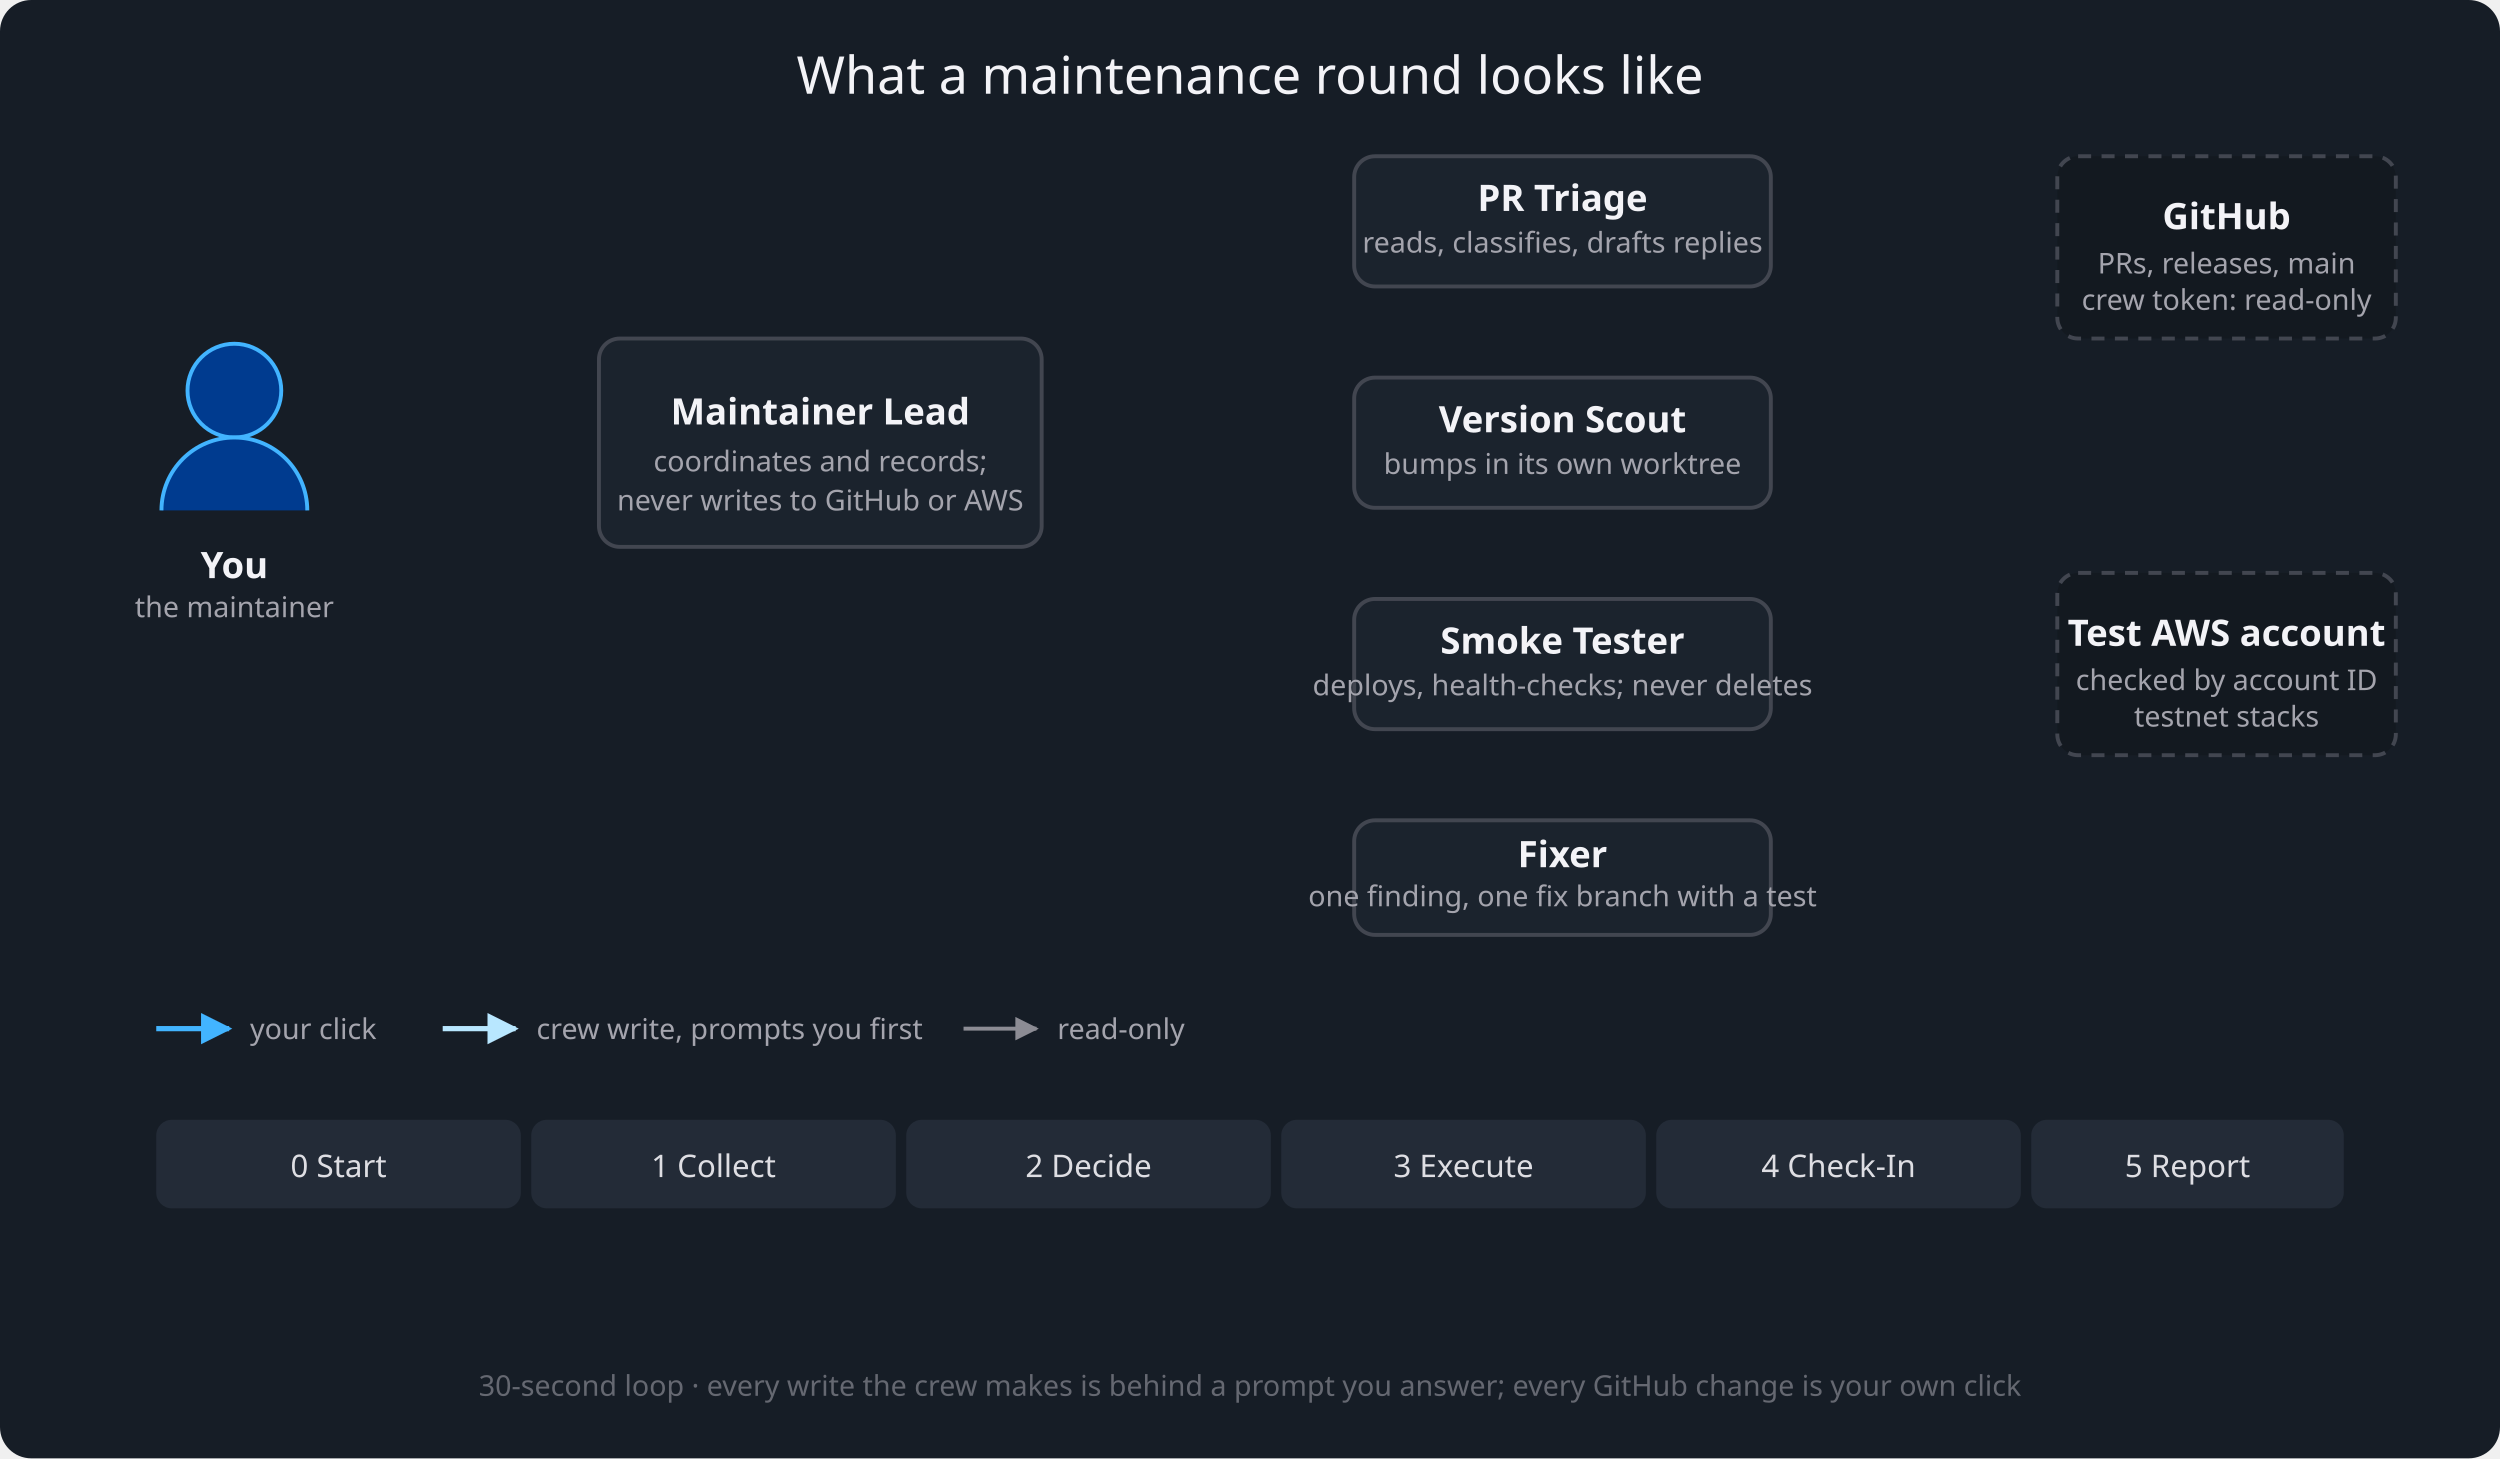
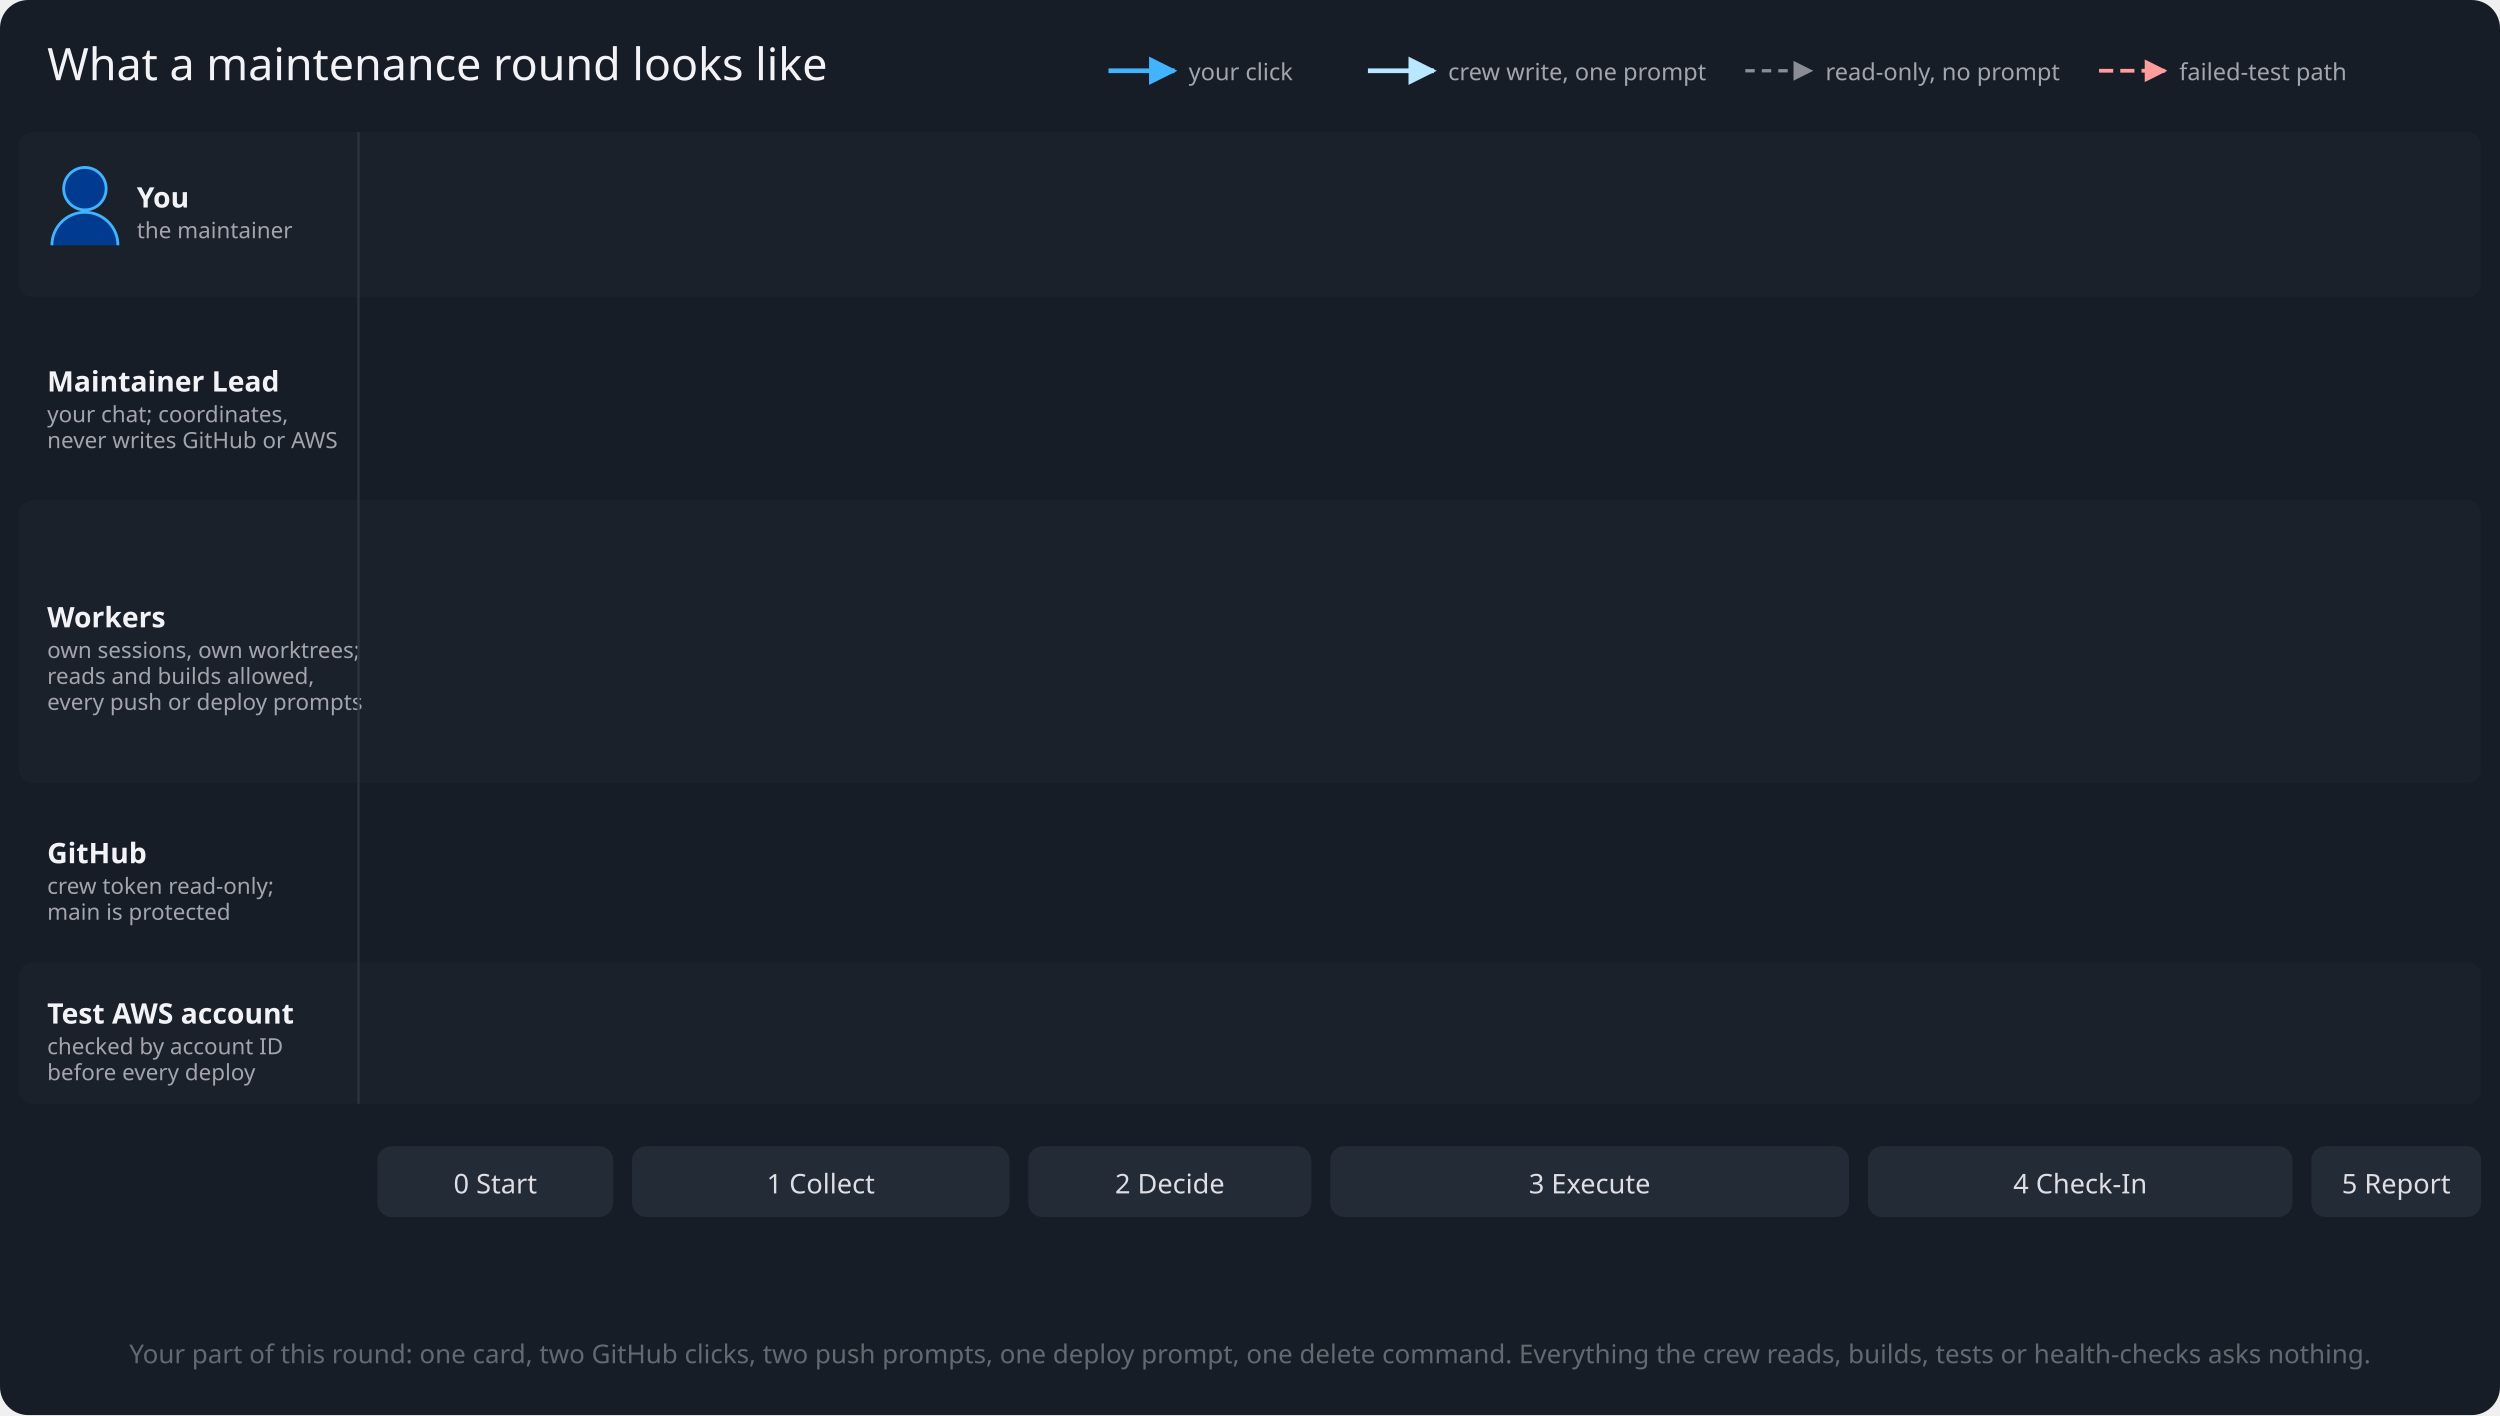
- <svg xmlns="http://www.w3.org/2000/svg" viewBox="0 0 960 560" width="960" height="560" role="img" aria-labelledby="t d">
+ <svg xmlns="http://www.w3.org/2000/svg" viewBox="0 0 1060 600" width="1060" height="600" role="img" aria-labelledby="t d">
  <defs>
    <marker id="aGray" viewBox="0 0 10 10" refX="9" refY="5" markerWidth="6" markerHeight="6" orient="auto-start-reverse">
      <path d="M0 0 L10 5 L0 10 z" fill="#8c8c94" />
    </marker>
    <marker id="aBlue" viewBox="0 0 10 10" refX="9" refY="5" markerWidth="6" markerHeight="6" orient="auto-start-reverse">
      <path d="M0 0 L10 5 L0 10 z" fill="#42b4ff" />
    </marker>
    <marker id="aLight" viewBox="0 0 10 10" refX="9" refY="5" markerWidth="6" markerHeight="6" orient="auto-start-reverse">
      <path d="M0 0 L10 5 L0 10 z" fill="#b8e7ff" />
    </marker>
+     <marker id="aRed" viewBox="0 0 10 10" refX="9" refY="5" markerWidth="6" markerHeight="6" orient="auto-start-reverse">
+       <path d="M0 0 L10 5 L0 10 z" fill="#ff9d9d" />
+     </marker>
    <style>
      text { font-family: -apple-system, BlinkMacSystemFont, "Segoe UI", "Noto Sans", Helvetica, Arial, sans-serif; }
      .mono { font-family: ui-monospace, SFMono-Regular, Menlo, Consolas, monospace; }
-       .box { fill: #1b232d; stroke: #424650; stroke-width: 1.5; }
-       .ext { fill: #131920; stroke: #424650; stroke-width: 1.5; stroke-dasharray: 5 4; }
-       .title { font-size: 14px; font-weight: 600; fill: #f3f3f7; }
-       .sub { font-size: 11px; fill: #a4a4ad; }
-       .tag { font-size: 11px; fill: #ccccd1; }
-       .you { font-size: 11px; font-weight: 600; fill: #75cfff; }
-       .caption { font-size: 15px; fill: #f3f3f7; text-anchor: middle; }
-       .phase { font-size: 12px; fill: #dedee3; text-anchor: middle; }
-       .flow { stroke: #8c8c94; stroke-width: 1.5; fill: none; marker-end: url(#aGray); }
+       .lane { fill: #1a212b; }
+       .laneAlt { fill: #161d26; }
+       .laneName { font-size: 12px; font-weight: 600; fill: #f3f3f7; }
+       .laneSub { font-size: 9.5px; fill: #a4a4ad; }
+       .box { fill: #1b232d; stroke: #424650; stroke-width: 1.3; }
+       .ext { fill: #131920; stroke: #424650; stroke-width: 1.3; stroke-dasharray: 5 4; }
+       .h { font-size: 10.5px; font-weight: 600; fill: #f3f3f7; text-anchor: middle; }
+       .s { font-size: 8.8px; fill: #a4a4ad; text-anchor: middle; }
+       .tag { font-size: 9.5px; fill: #ccccd1; }
+       .flow { stroke: #8c8c94; stroke-width: 1.4; fill: none; marker-end: url(#aGray); }
+       .flowRead { stroke: #8c8c94; stroke-width: 1.4; fill: none; stroke-dasharray: 4 3; marker-end: url(#aGray); }
      .flowYou { stroke: #42b4ff; stroke-width: 2; fill: none; marker-end: url(#aBlue); }
      .flowWrite { stroke: #b8e7ff; stroke-width: 2; fill: none; marker-end: url(#aLight); }
-       .prompt { font-size: 11px; font-weight: 600; fill: #f0fbff; }
+       .flowFail { stroke: #ff9d9d; stroke-width: 1.6; fill: none; stroke-dasharray: 6 3; marker-end: url(#aRed); }
+       .you { fill: #003b8f; stroke: #42b4ff; stroke-width: 1.2; }
+       .youText { font-size: 9px; font-weight: 600; fill: #d1f1ff; text-anchor: middle; }
+       .prompt { fill: #004a9e; stroke: #75cfff; stroke-width: 1.2; }
+       .promptText { font-size: 9px; font-weight: 600; fill: #f0fbff; text-anchor: middle; }
+       .quiet { fill: #131920; stroke: #424650; stroke-width: 1.2; }
+       .quietText { font-size: 8.8px; fill: #a4a4ad; text-anchor: middle; }
+       .phase { font-size: 11.5px; fill: #dedee3; text-anchor: middle; }
+       .caption { font-size: 14px; fill: #f3f3f7; text-anchor: middle; }
    </style>
  </defs>
  <rect width="0" height="0" fill="none">
    <animate id="loop" attributeName="width" from="0" to="0" dur="30s" repeatCount="indefinite" />
  </rect>
-   <rect width="960" height="560" rx="12" fill="#161d26" />
-   <text x="480" y="36" text-anchor="middle" font-size="20" fill="#f3f3f7">What a maintenance round looks like</text>
-   <g id="you">
-     <circle cx="90" cy="150" r="18" fill="#003b8f" stroke="#42b4ff" stroke-width="1.5" />
-     <path d="M62 196 a28 28 0 0 1 56 0" fill="#003b8f" stroke="#42b4ff" stroke-width="1.5" />
-     <text x="90" y="222" text-anchor="middle" class="title">You</text>
-     <text x="90" y="237" text-anchor="middle" class="sub">the maintainer</text>
-   </g>
-   <g id="lead">
-     <rect x="230" y="130" width="170" height="80" rx="8" class="box">
-       <animate attributeName="stroke" values="#424650;#42b4ff;#42b4ff;#424650" keyTimes="0;0.04;0.96;1" begin="loop.begin+0.5s" dur="29s" />
-     </rect>
-     <text x="315" y="163" text-anchor="middle" class="title">Maintainer Lead</text>
-     <text x="315" y="181" text-anchor="middle" class="sub">coordinates and records;</text>
-     <text x="315" y="196" text-anchor="middle" class="sub">never writes to GitHub or AWS</text>
-   </g>
-   <g id="workers">
-     <rect x="520" y="60" width="160" height="50" rx="8" class="box">
-       <animate attributeName="stroke" values="#424650;#b8e7ff;#b8e7ff;#424650" keyTimes="0;0.05;0.95;1" begin="loop.begin+3.5s" dur="5.5s" />
-     </rect>
-     <text x="600" y="81" text-anchor="middle" class="title">PR Triage</text>
-     <text x="600" y="97" text-anchor="middle" class="sub">reads, classifies, drafts replies</text>
-     <rect x="520" y="145" width="160" height="50" rx="8" class="box">
-       <animate attributeName="stroke" values="#424650;#b8e7ff;#b8e7ff;#424650" keyTimes="0;0.05;0.95;1" begin="loop.begin+3.5s" dur="5.5s" />
-       <animate attributeName="stroke" values="#424650;#b8e7ff;#b8e7ff;#424650" keyTimes="0;0.05;0.95;1" begin="loop.begin+16.3s" dur="3s" />
-     </rect>
-     <text x="600" y="166" text-anchor="middle" class="title">Version Scout</text>
-     <text x="600" y="182" text-anchor="middle" class="sub">bumps in its own worktree</text>
-     <rect x="520" y="230" width="160" height="50" rx="8" class="box">
-       <animate attributeName="stroke" values="#424650;#b8e7ff;#b8e7ff;#424650" keyTimes="0;0.05;0.95;1" begin="loop.begin+19.3s" dur="2.7s" />
-       <animate attributeName="stroke" values="#424650;#b8e7ff;#b8e7ff;#424650" keyTimes="0;0.05;0.95;1" begin="loop.begin+23.4s" dur="2.4s" />
-     </rect>
-     <text x="600" y="251" text-anchor="middle" class="title">Smoke Tester</text>
-     <text x="600" y="267" text-anchor="middle" class="sub">deploys, health-checks; never deletes</text>
-     <rect x="520" y="315" width="160" height="44" rx="8" class="box">
-       <animate attributeName="stroke" values="#424650;#b8e7ff;#b8e7ff;#424650" keyTimes="0;0.05;0.95;1" begin="loop.begin+17.4s" dur="1.8s" />
-     </rect>
-     <text x="600" y="333" text-anchor="middle" class="title" font-size="12">Fixer</text>
-     <text x="600" y="348" text-anchor="middle" class="sub">one finding, one fix branch with a test</text>
-     <g opacity="0">
-       <animate attributeName="opacity" values="0;1;1;0" keyTimes="0;0.08;0.92;1" begin="loop.begin+22s" dur="4.6s" />
-       <rect x="230" y="222" width="170" height="20" rx="10" class="box" stroke-dasharray="4 3" />
-       <circle cx="246" cy="232" r="6" fill="none" stroke="#a4a4ad" stroke-width="1.3" />
-       <path d="M246 228 v4 h3" fill="none" stroke="#a4a4ad" stroke-width="1.3" />
-       <text x="322" y="236" text-anchor="middle" class="sub" font-size="10.5">nudge cron: "Check-In due" (+10 min, then 15)</text>
+   <rect width="1060" height="600" rx="12" fill="#161d26" />
+   <text x="20" y="34" font-size="19" fill="#f3f3f7">What a maintenance round looks like</text>
+   <g font-size="10" fill="#a4a4ad">
+     <line x1="470" y1="30" x2="498" y2="30" class="flowYou" />
+     <text x="504" y="34">your click</text>
+     <line x1="580" y1="30" x2="608" y2="30" class="flowWrite" />
+     <text x="614" y="34">crew write, one prompt</text>
+     <line x1="740" y1="30" x2="768" y2="30" class="flowRead" />
+     <text x="774" y="34">read-only, no prompt</text>
+     <line x1="890" y1="30" x2="918" y2="30" class="flowFail" />
+     <text x="924" y="34">failed-test path</text>
+   </g>
+   <rect x="8" y="56" width="1044" height="70" rx="6" class="lane" />
+   <rect x="8" y="134" width="1044" height="70" rx="6" class="laneAlt" />
+   <rect x="8" y="212" width="1044" height="120" rx="6" class="lane" />
+   <rect x="8" y="340" width="1044" height="60" rx="6" class="laneAlt" />
+   <rect x="8" y="408" width="1044" height="60" rx="6" class="lane" />
+   <g>
+     <circle cx="36" cy="80" r="9" fill="#003b8f" stroke="#42b4ff" stroke-width="1.2" />
+     <path d="M22 104 a14 14 0 0 1 28 0" fill="#003b8f" stroke="#42b4ff" stroke-width="1.2" />
+     <text x="58" y="88" class="laneName">You</text>
+     <text x="58" y="101" class="laneSub">the maintainer</text>
+     <text x="20" y="166" class="laneName">Maintainer Lead</text>
+     <text x="20" y="179" class="laneSub">your chat; coordinates,</text>
+     <text x="20" y="190" class="laneSub">never writes GitHub or AWS</text>
+     <text x="20" y="266" class="laneName">Workers</text>
+     <text x="20" y="279" class="laneSub">own sessions, own worktrees;</text>
+     <text x="20" y="290" class="laneSub">reads and builds allowed,</text>
+     <text x="20" y="301" class="laneSub">every push or deploy prompts</text>
+     <text x="20" y="366" class="laneName">GitHub</text>
+     <text x="20" y="379" class="laneSub">crew token read-only;</text>
+     <text x="20" y="390" class="laneSub">main is protected</text>
+     <text x="20" y="434" class="laneName">Test AWS account</text>
+     <text x="20" y="447" class="laneSub">checked by account ID</text>
+     <text x="20" y="458" class="laneSub">before every deploy</text>
+   </g>
+   <line x1="152" y1="56" x2="152" y2="468" stroke="#2b333e" />
+   <g opacity="0">
+     <animate attributeName="opacity" values="0;1;1;0" keyTimes="0;0.02;0.99;1" begin="loop.begin+0.3s" dur="29.5s" />
+     <rect x="160" y="79" width="100" height="24" rx="12" class="you" />
+     <text x="210" y="95" class="youText mono">@maintenance-round</text>
+     <path d="M210 103 L210 148" class="flowYou" />
+     <rect x="160" y="150" width="100" height="44" rx="6" class="box" />
+     <text x="210" y="165" class="h">Preflight</text>
+     <text x="210" y="178" class="s">mode = Normal, base SHA,</text>
+     <text x="210" y="189" class="s">previous Round Reports</text>
+   </g>
+   <g opacity="0">
+     <animate attributeName="opacity" values="0;1;1;0" keyTimes="0;0.02;0.99;1" begin="loop.begin+2.5s" dur="27.3s" />
+     <rect x="272" y="150" width="152" height="44" rx="6" class="box" />
+     <text x="348" y="165" class="h">Dispatch two readers</text>
+     <text x="348" y="178" class="s">findings and risk ratings</text>
+     <text x="348" y="189" class="s">come back to this chat</text>
+     <path d="M306 194 L306 224" class="flow" />
+     <path d="M390 194 L390 224" class="flow" />
+     <rect x="268" y="226" width="76" height="52" rx="6" class="box" />
+     <text x="306" y="243" class="h">PR Triage</text>
+     <text x="306" y="256" class="s">classifies PRs,</text>
+     <text x="306" y="267" class="s">catalog issues</text>
+     <rect x="352" y="226" width="76" height="52" rx="6" class="box" />
+     <text x="390" y="243" class="h">Version Scout</text>
+     <text x="390" y="256" class="s">releases, risk:</text>
+     <text x="390" y="267" class="s">Low / Medium / High</text>
+     <path d="M306 278 L306 344" class="flowRead" />
+     <path d="M390 278 L390 344" class="flowRead" />
+     <rect x="270" y="346" width="156" height="44" rx="6" class="ext" />
+     <text x="348" y="363" class="h">open PRs, check runs,</text>
+     <text x="348" y="378" class="s">submission issues, upstream releases</text>
+     <rect x="300" y="80" width="96" height="22" rx="11" class="quiet" />
+     <text x="348" y="95" class="quietText">nothing to approve</text>
+   </g>
+   <circle r="4" fill="#8c8c94" opacity="0">
+     <animate attributeName="opacity" values="0;1;1;0" keyTimes="0;0.1;0.9;1" begin="loop.begin+3.2s" dur="1.1s" repeatCount="3" />
+     <animateMotion path="M306 278 L306 340" begin="loop.begin+3.2s" dur="1.1s" repeatCount="3" />
+   </circle>
+   <circle r="4" fill="#8c8c94" opacity="0">
+     <animate attributeName="opacity" values="0;1;1;0" keyTimes="0;0.1;0.9;1" begin="loop.begin+3.5s" dur="1.1s" repeatCount="3" />
+     <animateMotion path="M390 278 L390 340" begin="loop.begin+3.5s" dur="1.1s" repeatCount="3" />
+   </circle>
+   <g opacity="0">
+     <animate attributeName="opacity" values="0;1;1;0" keyTimes="0;0.02;0.99;1" begin="loop.begin+8s" dur="21.8s" />
+     <rect x="440" y="60" width="116" height="64" rx="5" fill="#1b232d" stroke="#42b4ff" stroke-width="1.3" />
+     <path d="M440 65 a5 5 0 0 1 5 -5 h106 a5 5 0 0 1 5 5 v9 h-116 z" fill="#006ce0" />
+     <text x="446" y="71" font-size="8.5" font-weight="600" fill="#ffffff">Decision Table</text>
+     <g font-size="8.3" fill="#f3f3f7">
+       <text x="458" y="86">#374 Dependabot, green</text>
+       <text x="458" y="97">geth + lighthouse, Low</text>
+       <text x="458" y="108">reth 2.6.0, High + smoke</text>
+       <text x="458" y="119">node.sh CR bug, Fix</text>
    </g>
-   </g>
-   <g id="external">
-     <rect x="790" y="60" width="130" height="70" rx="8" class="ext" />
-     <text x="855" y="88" text-anchor="middle" class="title">GitHub</text>
-     <text x="855" y="105" text-anchor="middle" class="sub">PRs, releases, main</text>
-     <text x="855" y="119" text-anchor="middle" class="sub">crew token: read-only</text>
-     <rect x="790" y="220" width="130" height="70" rx="8" class="ext" />
-     <text x="855" y="248" text-anchor="middle" class="title">Test AWS account</text>
-     <text x="855" y="265" text-anchor="middle" class="sub">checked by account ID</text>
-     <text x="855" y="279" text-anchor="middle" class="sub">testnet stacks</text>
-   </g>
-   <g font-size="11" fill="#a4a4ad">
-     <line x1="60" y1="395" x2="88" y2="395" class="flowYou" />
-     <text x="96" y="399">your click</text>
-     <line x1="170" y1="395" x2="198" y2="395" class="flowWrite" />
-     <text x="206" y="399">crew write, prompts you first</text>
-     <line x1="370" y1="395" x2="398" y2="395" class="flow" />
-     <text x="406" y="399">read-only</text>
-   </g>
-   <g opacity="0">
-     <animate attributeName="opacity" values="0;1;1;0" keyTimes="0;0.15;0.85;1" begin="loop.begin+0.3s" dur="2.9s" />
-     <rect x="110" y="128" width="116" height="24" rx="12" fill="#003b8f" stroke="#42b4ff" />
-     <text x="168" y="144" text-anchor="middle" class="mono" font-size="11" fill="#d1f1ff">@maintenance-round</text>
-     <path d="M118 172 L226 172" class="flowYou" />
-   </g>
-   <g opacity="0">
-     <animate attributeName="opacity" values="0;1;1;0" keyTimes="0;0.1;0.9;1" begin="loop.begin+3.3s" dur="5.5s" />
-     <path d="M402 150 C 460 150, 470 85, 516 85" class="flow" />
-     <path d="M402 170 L516 170" class="flow" />
-     <text x="446" y="118" class="tag">dispatch</text>
-   </g>
-   <g opacity="0">
-     <animate attributeName="opacity" values="0;1;1;0" keyTimes="0;0.1;0.9;1" begin="loop.begin+4.5s" dur="3.5s" />
-     <path d="M684 85 L786 93" class="flow" stroke-dasharray="5 4" />
-     <path d="M684 170 C 730 170, 740 110, 786 102" class="flow" stroke-dasharray="5 4" />
-     <text x="700" y="140" class="tag">open PRs, check runs</text>
-     <text x="700" y="155" class="tag">upstream releases</text>
-   </g>
-   <circle r="4.5" fill="#b8e7ff" opacity="0">
-     <animate attributeName="opacity" values="0;1;1;0" keyTimes="0;0.1;0.9;1" begin="loop.begin+3.5s" dur="1.2s" />
-     <animateMotion path="M402 150 C 460 150, 470 85, 516 85" begin="loop.begin+3.5s" dur="1.2s" />
+     <rect x="446" y="80" width="8" height="8" rx="1.5" fill="#131920" stroke="#8c8c94" />
+     <rect x="446" y="91" width="8" height="8" rx="1.5" fill="#131920" stroke="#8c8c94" />
+     <rect x="446" y="102" width="8" height="8" rx="1.5" fill="#131920" stroke="#8c8c94" />
+     <rect x="446" y="113" width="8" height="8" rx="1.5" fill="#131920" stroke="#8c8c94" />
+     <path d="M498 124 L498 148" class="flowYou" />
+     <rect x="440" y="150" width="116" height="44" rx="6" class="box" />
+     <text x="498" y="165" class="h">Gate A answered</text>
+     <text x="498" y="178" class="s">tick = approve, unticked = rejected</text>
+     <text x="498" y="189" class="s">Round Report started</text>
+   </g>
+   <g fill="none" stroke="#42b4ff" stroke-width="1.8" stroke-linecap="round" stroke-linejoin="round">
+     <path d="M447 84 l2.5 2.5 l4 -5" opacity="0">
+       <animate attributeName="opacity" values="0;1;1;0" keyTimes="0;0.05;0.99;1" begin="loop.begin+10s" dur="19.8s" />
+     </path>
+     <path d="M447 95 l2.5 2.5 l4 -5" opacity="0">
+       <animate attributeName="opacity" values="0;1;1;0" keyTimes="0;0.05;0.99;1" begin="loop.begin+10.6s" dur="19.2s" />
+     </path>
+     <path d="M447 106 l2.5 2.5 l4 -5" opacity="0">
+       <animate attributeName="opacity" values="0;1;1;0" keyTimes="0;0.05;0.99;1" begin="loop.begin+11.2s" dur="18.6s" />
+     </path>
+     <path d="M447 117 l2.5 2.5 l4 -5" opacity="0">
+       <animate attributeName="opacity" values="0;1;1;0" keyTimes="0;0.05;0.99;1" begin="loop.begin+11.8s" dur="18s" />
+     </path>
+   </g>
+   <g opacity="0">
+     <animate attributeName="opacity" values="0;1;1;0" keyTimes="0;0.02;0.99;1" begin="loop.begin+13s" dur="16.8s" />
+     <rect x="562" y="79" width="54" height="24" rx="12" class="you" />
+     <text x="589" y="94" class="youText">merge #374</text>
+     <path d="M589 103 L589 344" class="flowYou" />
+     <rect x="562" y="346" width="54" height="44" rx="6" class="ext" />
+     <text x="589" y="363" class="h">main</text>
+     <text x="589" y="378" class="s">protected</text>
+   </g>
+   <g opacity="0">
+     <animate attributeName="opacity" values="0;1;1;0" keyTimes="0;0.02;0.99;1" begin="loop.begin+14.3s" dur="15.5s" />
+     <rect x="620" y="152" width="80" height="36" rx="6" class="box" />
+     <text x="660" y="166" class="h" font-size="9.5">Gate C</text>
+     <text x="660" y="177" class="s">stack, network,</text>
+     <text x="660" y="186" class="s">instance, cost, deadline</text>
+     <path d="M660 188 L660 214" class="flow" />
+     <rect x="620" y="216" width="80" height="52" rx="6" class="box" />
+     <text x="660" y="231" class="h">Smoke Tester</text>
+     <text x="660" y="243" class="s">deploys from</text>
+     <text x="660" y="253" class="s mono">origin/main</text>
+     <text x="660" y="263" class="s">account checked first</text>
+   </g>
+   <g opacity="0">
+     <animate attributeName="opacity" values="0;1;1;0" keyTimes="0;0.02;0.99;1" begin="loop.begin+15.3s" dur="14.5s" />
+     <path d="M660 268 L660 412" class="flowWrite" />
+     <text x="665" y="335" class="tag mono" font-size="9">cdk deploy</text>
+     <rect x="620" y="79" width="80" height="20" rx="10" class="prompt" />
+     <text x="660" y="93" class="promptText">Allow deploy? ✓</text>
+     <rect x="620" y="414" width="352" height="48" rx="6" class="ext" />
+     <text x="796" y="431" class="h">testnet stack, tagged bnr:crew-round</text>
+     <text x="796" y="446" class="s">cost cap: the deadline you approved</text>
+   </g>
+   <g opacity="0">
+     <animate attributeName="opacity" values="0;1;1;0" keyTimes="0;0.02;0.99;1" begin="loop.begin+16.5s" dur="13.3s" />
+     <rect x="704" y="152" width="82" height="36" rx="6" class="box" stroke-dasharray="3 3" />
+     <text x="745" y="165" class="s" fill="#dedee3">Gate B only for High</text>
+     <text x="745" y="175" class="s">bumps and code fixes;</text>
+     <text x="745" y="185" class="s">the rest push on your tick</text>
+     <rect x="704" y="216" width="82" height="52" rx="6" class="box" />
+     <text x="745" y="231" class="h">Version Scout</text>
+     <text x="745" y="243" class="s">Low bumps of one</text>
+     <text x="745" y="253" class="s">blueprint, one branch</text>
+     <text x="745" y="263" class="s">build · test · synth</text>
+     <rect x="700" y="346" width="90" height="44" rx="6" class="ext" />
+     <text x="745" y="363" class="h">bump, fix branches</text>
+     <text x="745" y="378" class="s">you open the PRs</text>
+   </g>
+   <g opacity="0">
+     <animate attributeName="opacity" values="0;1;1;0" keyTimes="0;0.02;0.99;1" begin="loop.begin+17.5s" dur="12.3s" />
+     <path d="M783 268 L783 344" class="flowWrite" />
+     <text x="786" y="302" class="tag mono" font-size="9">push</text>
+     <rect x="704" y="62" width="82" height="20" rx="10" class="prompt" />
+     <text x="745" y="76" class="promptText">Allow push? ✓</text>
+   </g>
+   <g opacity="0">
+     <animate attributeName="opacity" values="0;1;1;0" keyTimes="0;0.02;0.99;1" begin="loop.begin+18.3s" dur="11.5s" />
+     <rect x="704" y="88" width="82" height="20" rx="10" class="you" />
+     <text x="745" y="102" class="youText">open the PRs</text>
+   </g>
+   <g opacity="0">
+     <animate attributeName="opacity" values="0;1;1;0" keyTimes="0;0.02;0.99;1" begin="loop.begin+19.2s" dur="10.6s" />
+     <rect x="704" y="274" width="74" height="56" rx="6" class="box" />
+     <text x="741" y="288" class="h">Fixer</text>
+     <text x="741" y="300" class="s">one finding; test first,</text>
+     <text x="741" y="310" class="s">smallest fix; also</text>
+     <text x="741" y="320" class="s">after a failed smoke</text>
+   </g>
+   <g opacity="0">
+     <animate attributeName="opacity" values="0;1;1;0" keyTimes="0;0.02;0.99;1" begin="loop.begin+20.2s" dur="9.6s" />
+     <path d="M730 330 L730 344" class="flowWrite" />
+   </g>
+   <g opacity="0">
+     <animate attributeName="opacity" values="0;1;1;0" keyTimes="0;0.02;0.99;1" begin="loop.begin+21.5s" dur="8.3s" />
+     <rect x="794" y="150" width="88" height="44" rx="6" class="box" stroke-dasharray="4 3" />
+     <circle cx="806" cy="166" r="5.5" fill="none" stroke="#a4a4ad" stroke-width="1.2" />
+     <path d="M806 162.5 v3.5 h2.5" fill="none" stroke="#a4a4ad" stroke-width="1.2" />
+     <text x="846" y="170" class="h" font-size="9.5">nudge cron</text>
+     <text x="838" y="181" class="s">+10 min, then every 30:</text>
+     <text x="838" y="190" class="s">"Check-In due"</text>
+     <path d="M838 194 L838 214" class="flow" />
+     <rect x="794" y="216" width="88" height="52" rx="6" class="box" />
+     <text x="838" y="231" class="h">Smoke Tester</text>
+     <text x="838" y="243" class="s">same deploy session</text>
+     <text x="838" y="253" class="s">healthcheck, read-only</text>
+     <text x="838" y="263" class="s">describe, logs, metrics</text>
+     <path d="M812 268 L812 412" class="flowRead" />
+     <rect x="794" y="62" width="88" height="20" rx="10" class="quiet" />
+     <text x="838" y="76" class="quietText">reads: no prompt</text>
+   </g>
+   <circle r="4" fill="#8c8c94" opacity="0">
+     <animate attributeName="opacity" values="0;1;1;0" keyTimes="0;0.1;0.9;1" begin="loop.begin+22.5s" dur="0.9s" repeatCount="3" />
+     <animateMotion path="M812 268 L812 408" begin="loop.begin+22.5s" dur="0.9s" repeatCount="3" />
  </circle>
-   <circle r="4.5" fill="#b8e7ff" opacity="0">
-     <animate attributeName="opacity" values="0;1;1;0" keyTimes="0;0.1;0.9;1" begin="loop.begin+3.5s" dur="1.2s" />
-     <animateMotion path="M402 170 L516 170" begin="loop.begin+3.5s" dur="1.2s" />
-   </circle>
-   <g opacity="0">
-     <animate attributeName="opacity" values="0;1;1;0" keyTimes="0;0.1;0.9;1" begin="loop.begin+7.2s" dur="1.8s" />
-     <text x="428" y="203" class="tag">findings, risk ratings</text>
-   </g>
-   <circle r="4.5" fill="#42b4ff" opacity="0">
-     <animate attributeName="opacity" values="0;1;1;0" keyTimes="0;0.1;0.9;1" begin="loop.begin+7.2s" dur="1.3s" />
-     <animateMotion path="M516 95 C 470 95, 460 190, 402 190" begin="loop.begin+7.2s" dur="1.3s" />
-   </circle>
-   <circle r="4.5" fill="#42b4ff" opacity="0">
-     <animate attributeName="opacity" values="0;1;1;0" keyTimes="0;0.1;0.9;1" begin="loop.begin+7.4s" dur="1.3s" />
-     <animateMotion path="M516 180 L402 190" begin="loop.begin+7.4s" dur="1.3s" />
-   </circle>
-   <g opacity="0">
-     <animate attributeName="opacity" values="0;1;1;0" keyTimes="0;0.08;0.92;1" begin="loop.begin+9s" dur="5.5s" />
-     <rect x="150" y="248" width="356" height="126" rx="8" fill="#1b232d" stroke="#42b4ff" stroke-width="1.5" />
-     <path d="M150 256 a8 8 0 0 1 8 -8 h340 a8 8 0 0 1 8 8 v16 h-356 z" fill="#006ce0" />
-     <text x="162" y="265" font-size="12" font-weight="600" fill="#ffffff">Decision Table</text>
-     <text x="494" y="265" font-size="11" fill="#d1f1ff" text-anchor="end">tick = approve</text>
-     <g font-size="12" fill="#f3f3f7">
-       <text x="186" y="291">#374 Dependabot, checks green</text>
-       <text x="494" y="291" fill="#a4a4ad" font-size="11" text-anchor="end">Merge</text>
-       <text x="186" y="312">geth 1.17.7 → 1.17.8 (patch)</text>
-       <text x="494" y="312" fill="#a4a4ad" font-size="11" text-anchor="end">Push branch</text>
-       <text x="186" y="333">reth 2.5.2 → 2.6.0 (High)</text>
-       <text x="494" y="333" fill="#a4a4ad" font-size="11" text-anchor="end">PR, then smoke</text>
-       <text x="186" y="354">node.sh keeps a trailing CR in config values</text>
-       <text x="494" y="354" fill="#a4a4ad" font-size="11" text-anchor="end">Fix</text>
-     </g>
-     <rect x="162" y="281" width="13" height="13" rx="2" fill="#131920" stroke="#8c8c94" />
-     <rect x="162" y="302" width="13" height="13" rx="2" fill="#131920" stroke="#8c8c94" />
-     <rect x="162" y="323" width="13" height="13" rx="2" fill="#131920" stroke="#8c8c94" />
-     <rect x="162" y="344" width="13" height="13" rx="2" fill="#131920" stroke="#8c8c94" />
-   </g>
-   <g fill="none" stroke="#42b4ff" stroke-width="2.5" stroke-linecap="round" stroke-linejoin="round">
-     <path d="M164 288 l4 4 l6 -8" opacity="0">
-       <animate attributeName="opacity" values="0;1;1;0" keyTimes="0;0.05;0.95;1" begin="loop.begin+11s" dur="3.5s" />
-     </path>
-     <path d="M164 309 l4 4 l6 -8" opacity="0">
-       <animate attributeName="opacity" values="0;1;1;0" keyTimes="0;0.05;0.95;1" begin="loop.begin+11.6s" dur="2.9s" />
-     </path>
-     <path d="M164 330 l4 4 l6 -8" opacity="0">
-       <animate attributeName="opacity" values="0;1;1;0" keyTimes="0;0.05;0.95;1" begin="loop.begin+12.2s" dur="2.3s" />
-     </path>
-     <path d="M164 351 l4 4 l6 -8" opacity="0">
-       <animate attributeName="opacity" values="0;1;1;0" keyTimes="0;0.05;0.95;1" begin="loop.begin+12.7s" dur="1.8s" />
-     </path>
-   </g>
-   <g opacity="0">
-     <animate attributeName="opacity" values="0;1;1;0" keyTimes="0;0.1;0.9;1" begin="loop.begin+12.8s" dur="1.7s" />
-     <text x="328" y="368" font-size="11" fill="#a4a4ad" text-anchor="middle">unticked = rejected</text>
-   </g>
-   <g opacity="0">
-     <animate attributeName="opacity" values="0;1;1;0" keyTimes="0;0.1;0.9;1" begin="loop.begin+14.5s" dur="2.4s" />
-     <path d="M108 140 C 280 50, 620 50, 786 80" class="flowYou" />
-     <text x="440" y="54" class="you" text-anchor="middle">your click: approve and squash-merge #374</text>
-   </g>
-   <g opacity="0">
-     <animate attributeName="opacity" values="0;1;1;0" keyTimes="0;0.1;0.9;1" begin="loop.begin+16.5s" dur="2.8s" />
-     <path d="M402 170 L516 170" class="flow" />
-     <text x="458" y="162" class="tag" text-anchor="middle">prepare + validate</text>
-     <path d="M684 175 C 730 175, 740 118, 786 110" class="flowWrite" />
-     <text x="703" y="152" class="tag">git push bump branch</text>
-   </g>
-   <g opacity="0">
-     <animate attributeName="opacity" values="0;1;1;0" keyTimes="0;0.2;0.8;1" begin="loop.begin+17.2s" dur="1.9s" />
-     <rect x="610" y="198" width="92" height="20" rx="10" fill="#004a9e" stroke="#75cfff" />
-     <text x="656" y="212" text-anchor="middle" class="prompt">Allow push? ✓</text>
-   </g>
-   <g opacity="0">
-     <animate attributeName="opacity" values="0;1;1;0" keyTimes="0;0.2;0.8;1" begin="loop.begin+18.3s" dur="1.2s" />
-     <text x="700" y="44" class="you">your click: open the PRs</text>
-   </g>
-   <g opacity="0">
-     <animate attributeName="opacity" values="0;1;1;0" keyTimes="0;0.15;0.85;1" begin="loop.begin+17.4s" dur="1.8s" />
-     <path d="M402 195 C 460 195, 470 337, 516 337" class="flow" />
-     <text x="700" y="372" class="tag">git push fix branch</text>
-     <path d="M684 337 C 740 337, 760 135, 786 125" class="flowWrite" />
-   </g>
-   <g opacity="0">
-     <animate attributeName="opacity" values="0;1;1;0" keyTimes="0;0.1;0.9;1" begin="loop.begin+19.3s" dur="2.7s" />
-     <path d="M402 190 C 460 190, 470 255, 516 255" class="flow" />
-     <text x="412" y="222" class="tag">deploy, after you</text>
-     <text x="412" y="236" class="tag">confirm the cost</text>
-     <path d="M684 255 L786 255" class="flowWrite" />
-     <text x="735" y="247" class="tag mono" text-anchor="middle">cdk deploy</text>
-   </g>
-   <g opacity="0">
-     <animate attributeName="opacity" values="0;1;1;0" keyTimes="0;0.2;0.8;1" begin="loop.begin+20s" dur="1.9s" />
-     <rect x="604" y="284" width="104" height="20" rx="10" fill="#004a9e" stroke="#75cfff" />
-     <text x="656" y="298" text-anchor="middle" class="prompt">Allow deploy? ✓</text>
-   </g>
-   <g opacity="0">
-     <animate attributeName="opacity" values="0;1;1;0" keyTimes="0;0.1;0.9;1" begin="loop.begin+23.2s" dur="3.4s" />
-     <path d="M402 200 C 460 200, 470 262, 516 262" class="flow" />
-     <text x="440" y="222" class="tag" text-anchor="middle">Check-In on stack</text>
-     <path d="M684 262 L786 262" class="flow" stroke-dasharray="3 3" />
-     <text x="735" y="254" class="tag" text-anchor="middle">healthcheck, read-only</text>
-   </g>
-   <circle r="4" fill="#8c8c94" opacity="0">
-     <animate attributeName="opacity" values="0;1;1;0" keyTimes="0;0.1;0.9;1" begin="loop.begin+23.6s" dur="0.9s" repeatCount="3" />
-     <animateMotion path="M684 262 L786 262" begin="loop.begin+23.6s" dur="0.9s" repeatCount="3" />
-   </circle>
-   <g opacity="0">
-     <animate attributeName="opacity" values="0;1;1;0" keyTimes="0;0.15;0.85;1" begin="loop.begin+25s" dur="2s" />
-     <rect x="402" y="296" width="84" height="20" rx="10" fill="#131920" stroke="#75cfff" />
-     <text x="444" y="310" text-anchor="middle" font-size="11" font-weight="600" fill="#b8e7ff">passed ✓</text>
-     <text x="430" y="336" text-anchor="middle" class="you">your command:</text>
-     <text x="430" y="350" text-anchor="middle" class="you">delete-stack</text>
-   </g>
-   <g opacity="0">
-     <animate attributeName="opacity" values="0;1;1;0" keyTimes="0;0.15;0.85;1" begin="loop.begin+27s" dur="2.9s" />
-     <path d="M278 262 h34 l14 14 v44 h-48 z" fill="#1b232d" stroke="#a4a4ad" stroke-width="1.5" />
-     <path d="M312 262 v14 h14" fill="none" stroke="#a4a4ad" stroke-width="1.5" />
-     <line x1="286" y1="290" x2="316" y2="290" stroke="#656871" />
-     <line x1="286" y1="298" x2="316" y2="298" stroke="#656871" />
-     <line x1="286" y1="306" x2="308" y2="306" stroke="#656871" />
-     <text x="302" y="338" text-anchor="middle" class="title" font-size="12">Round Report</text>
-     <text x="302" y="353" text-anchor="middle" class="sub">private, outside the repo</text>
-     <path d="M226 190 C 250 220, 260 240, 275 258" class="flow" />
-   </g>
-   <g font-size="12">
-     <rect x="60" y="430" width="140" height="34" rx="6" fill="#232b37">
-       <animate attributeName="fill" values="#232b37;#004a9e;#004a9e;#232b37" keyTimes="0;0.05;0.95;1" begin="loop.begin+0s" dur="3s" />
-     </rect>
-     <text x="130" y="452" class="phase">0  Start</text>
-     <rect x="204" y="430" width="140" height="34" rx="6" fill="#232b37">
-       <animate attributeName="fill" values="#232b37;#004a9e;#004a9e;#232b37" keyTimes="0;0.05;0.95;1" begin="loop.begin+3s" dur="6s" />
-     </rect>
-     <text x="274" y="452" class="phase">1  Collect</text>
-     <rect x="348" y="430" width="140" height="34" rx="6" fill="#232b37">
-       <animate attributeName="fill" values="#232b37;#004a9e;#004a9e;#232b37" keyTimes="0;0.05;0.95;1" begin="loop.begin+9s" dur="5.5s" />
-     </rect>
-     <text x="418" y="452" class="phase">2  Decide</text>
-     <rect x="492" y="430" width="140" height="34" rx="6" fill="#232b37">
-       <animate attributeName="fill" values="#232b37;#004a9e;#004a9e;#232b37" keyTimes="0;0.05;0.95;1" begin="loop.begin+14.5s" dur="7.5s" />
-     </rect>
-     <text x="562" y="452" class="phase">3  Execute</text>
-     <rect x="636" y="430" width="140" height="34" rx="6" fill="#232b37">
-       <animate attributeName="fill" values="#232b37;#004a9e;#004a9e;#232b37" keyTimes="0;0.05;0.95;1" begin="loop.begin+22s" dur="5s" />
-     </rect>
-     <text x="706" y="452" class="phase">4  Check-In</text>
-     <rect x="780" y="430" width="120" height="34" rx="6" fill="#232b37">
-       <animate attributeName="fill" values="#232b37;#004a9e;#004a9e;#232b37" keyTimes="0;0.05;0.95;1" begin="loop.begin+27s" dur="3s" />
-     </rect>
-     <text x="840" y="452" class="phase">5  Report</text>
+   <g opacity="0">
+     <animate attributeName="opacity" values="0;1;1;0" keyTimes="0;0.05;0.99;1" begin="loop.begin+25.2s" dur="4.6s" />
+     <rect x="796" y="276" width="46" height="18" rx="9" fill="#131920" stroke="#75cfff" />
+     <text x="819" y="289" font-size="9" font-weight="600" fill="#b8e7ff" text-anchor="middle">passed ✓</text>
+     <rect x="848" y="276" width="46" height="18" rx="9" fill="#131920" stroke="#ff9d9d" />
+     <text x="871" y="289" font-size="9" font-weight="600" fill="#ffb3b3" text-anchor="middle">failed ✗</text>
+   </g>
+   <g opacity="0">
+     <animate attributeName="opacity" values="0;1;1;0" keyTimes="0;0.05;0.99;1" begin="loop.begin+25.8s" dur="4s" />
+     <rect x="794" y="88" width="88" height="22" rx="11" class="you" />
+     <text x="838" y="102" class="youText">your command ↓</text>
+     <path d="M887 99 L887 412" class="flowYou" />
+     <text x="891" y="382" class="tag mono" font-size="9">delete-stack</text>
+   </g>
+   <g opacity="0">
+     <animate attributeName="opacity" values="0;1;1;0" keyTimes="0;0.05;0.99;1" begin="loop.begin+26.3s" dur="3.5s" />
+     <path d="M871 276 L871 262 Q871 258 875 258 L895 258 Q899 258 899 254 L899 192" class="flowFail" />
+     <rect x="896" y="152" width="76" height="36" rx="6" class="box" stroke="#ff9d9d" stroke-dasharray="3 3" />
+     <text x="934" y="165" class="s" fill="#ffb3b3">on failed: diagnosis</text>
+     <text x="934" y="175" class="s">read-only, then a Fix</text>
+     <text x="934" y="185" class="s">row proposed here</text>
+     <path d="M934 152 L934 103" class="flowFail" />
+     <rect x="896" y="79" width="76" height="22" rx="11" class="you" />
+     <text x="934" y="93" class="youText">fix it now? yes</text>
+     <path d="M972 168 Q984 168 984 180 L984 318 Q984 326 976 326 L782 326" class="flowFail" />
+     <text x="992" y="300" class="tag" font-size="9" fill="#ffb3b3">Fixer,</text>
+     <text x="992" y="311" class="tag" font-size="9" fill="#ffb3b3">this round</text>
+   </g>
+   <g opacity="0">
+     <animate attributeName="opacity" values="0;1;1;0" keyTimes="0;0.1;0.95;1" begin="loop.begin+27.3s" dur="2.6s" />
+     <path d="M1000 144 h26 l12 12 v30 h-38 z" fill="#1b232d" stroke="#a4a4ad" stroke-width="1.3" />
+     <path d="M1026 144 v12 h12" fill="none" stroke="#a4a4ad" stroke-width="1.3" />
+     <line x1="1007" y1="166" x2="1031" y2="166" stroke="#656871" />
+     <line x1="1007" y1="173" x2="1031" y2="173" stroke="#656871" />
+     <line x1="1007" y1="180" x2="1023" y2="180" stroke="#656871" />
+     <text x="1019" y="199" class="s" fill="#f3f3f7" font-weight="600">Round Report</text>
+     <rect x="983" y="80" width="72" height="22" rx="11" class="quiet" />
+     <text x="1019" y="94" class="quietText">no prompt</text>
  </g>
  <g>
-     <text x="480" y="505" class="caption" opacity="0">You start a round with @maintenance-round in the Lead's chat. Nothing runs on a schedule.
-       <animate attributeName="opacity" values="0;1;1;0" keyTimes="0;0.1;0.9;1" begin="loop.begin+0s" dur="3s" />
-     </text>
-     <text x="480" y="505" class="caption" opacity="0">Collect: PR Triage and Version Scout read GitHub in parallel and report back. Read-only.
-       <animate attributeName="opacity" values="0;1;1;0" keyTimes="0;0.05;0.95;1" begin="loop.begin+3s" dur="6s" />
-     </text>
-     <text x="480" y="505" class="caption" opacity="0">Decide: one Decision Table. You tick what you approve; anything unticked is rejected.
-       <animate attributeName="opacity" values="0;1;1;0" keyTimes="0;0.05;0.95;1" begin="loop.begin+9s" dur="5.5s" />
-     </text>
-     <text x="480" y="505" class="caption" opacity="0">Execute: GitHub clicks are yours. Bumps, fixes and deploys run in workers, and each push or deploy prompts you again.
-       <animate attributeName="opacity" values="0;1;1;0" keyTimes="0;0.05;0.95;1" begin="loop.begin+14.5s" dur="7.5s" />
-     </text>
-     <text x="480" y="505" class="caption" opacity="0">Check-In: a cron only reminds the Lead; the Smoke Tester health-checks read-only while you watch. Deleting the stack is your command.
-       <animate attributeName="opacity" values="0;1;1;0" keyTimes="0;0.05;0.95;1" begin="loop.begin+22s" dur="5s" />
-     </text>
-     <text x="480" y="505" class="caption" opacity="0">Report: a private Round Report records every recommendation, your decision, and what ran.
-       <animate attributeName="opacity" values="0;1;1;0" keyTimes="0;0.1;0.9;1" begin="loop.begin+27s" dur="3s" />
-     </text>
-   </g>
-   <text x="480" y="536" text-anchor="middle" font-size="11" fill="#656871">30-second loop · every write the crew makes is behind a prompt you answer; every GitHub change is your own click</text>
+     <rect x="160" y="486" width="100" height="30" rx="6" fill="#232b37">
+       <animate attributeName="fill" values="#232b37;#004a9e;#004a9e;#1f3550;#1f3550;#232b37" keyTimes="0;0.02;0.083;0.103;0.98;1" begin="loop.begin+0s" dur="30s" />
+     </rect>
+     <text x="210" y="506" class="phase">0  Start</text>
+     <rect x="268" y="486" width="160" height="30" rx="6" fill="#232b37">
+       <animate attributeName="fill" values="#232b37;#004a9e;#004a9e;#1f3550;#1f3550;#232b37" keyTimes="0;0.02;0.2;0.22;0.98;1" begin="loop.begin+2.5s" dur="27.5s" />
+     </rect>
+     <text x="348" y="506" class="phase">1  Collect</text>
+     <rect x="436" y="486" width="120" height="30" rx="6" fill="#232b37">
+       <animate attributeName="fill" values="#232b37;#004a9e;#004a9e;#1f3550;#1f3550;#232b37" keyTimes="0;0.02;0.227;0.247;0.98;1" begin="loop.begin+8s" dur="22s" />
+     </rect>
+     <text x="496" y="506" class="phase">2  Decide</text>
+     <rect x="564" y="486" width="220" height="30" rx="6" fill="#232b37">
+       <animate attributeName="fill" values="#232b37;#004a9e;#004a9e;#1f3550;#1f3550;#232b37" keyTimes="0;0.02;0.5;0.52;0.98;1" begin="loop.begin+13s" dur="17s" />
+     </rect>
+     <text x="674" y="506" class="phase">3  Execute</text>
+     <rect x="792" y="486" width="180" height="30" rx="6" fill="#232b37">
+       <animate attributeName="fill" values="#232b37;#004a9e;#004a9e;#1f3550;#1f3550;#232b37" keyTimes="0;0.02;0.682;0.702;0.98;1" begin="loop.begin+21.5s" dur="8.5s" />
+     </rect>
+     <text x="882" y="506" class="phase">4  Check-In</text>
+     <rect x="980" y="486" width="72" height="30" rx="6" fill="#232b37">
+       <animate attributeName="fill" values="#232b37;#004a9e;#004a9e;#232b37" keyTimes="0;0.05;0.95;1" begin="loop.begin+27.3s" dur="2.7s" />
+     </rect>
+     <text x="1016" y="506" class="phase">5  Report</text>
+   </g>
+   <g>
+     <text x="530" y="548" class="caption" opacity="0">You start a round with @maintenance-round in the Lead's chat. Nothing runs on a schedule.
+       <animate attributeName="opacity" values="0;1;1;0" keyTimes="0;0.1;0.9;1" begin="loop.begin+0s" dur="2.5s" />
+     </text>
+     <text x="530" y="548" class="caption" opacity="0">Collect: PR Triage and Version Scout read GitHub in parallel and report back. Reads never prompt.
+       <animate attributeName="opacity" values="0;1;1;0" keyTimes="0;0.05;0.95;1" begin="loop.begin+2.5s" dur="5.5s" />
+     </text>
+     <text x="530" y="548" class="caption" opacity="0">Decide: one Decision Table. You tick what you approve; anything unticked is rejected.
+       <animate attributeName="opacity" values="0;1;1;0" keyTimes="0;0.05;0.95;1" begin="loop.begin+8s" dur="5s" />
+     </text>
+     <text x="530" y="548" class="caption" opacity="0">Execute: GitHub clicks are yours. One deploy prompt, one push prompt per branch. Gate B only for High bumps and code fixes.
+       <animate attributeName="opacity" values="0;1;1;0" keyTimes="0;0.05;0.95;1" begin="loop.begin+13s" dur="8.5s" />
+     </text>
+     <text x="530" y="548" class="caption" opacity="0">Check-In every 30 min, read-only. Passed: you delete the stack. Failed: diagnosis, then your yes sends the Fixer in this round.
+       <animate attributeName="opacity" values="0;1;1;0" keyTimes="0;0.05;0.95;1" begin="loop.begin+21.5s" dur="5.8s" />
+     </text>
+     <text x="530" y="548" class="caption" opacity="0">Report: a private Round Report records every recommendation, your decision and what ran.
+       <animate attributeName="opacity" values="0;1;1;0" keyTimes="0;0.1;0.9;1" begin="loop.begin+27.3s" dur="2.7s" />
+     </text>
+   </g>
+   <text x="530" y="578" text-anchor="middle" font-size="11" fill="#656871">Your part of this round: one card, two GitHub clicks, two push prompts, one deploy prompt, one delete command. Everything the crew reads, builds, tests or health-checks asks nothing.</text>
</svg>
